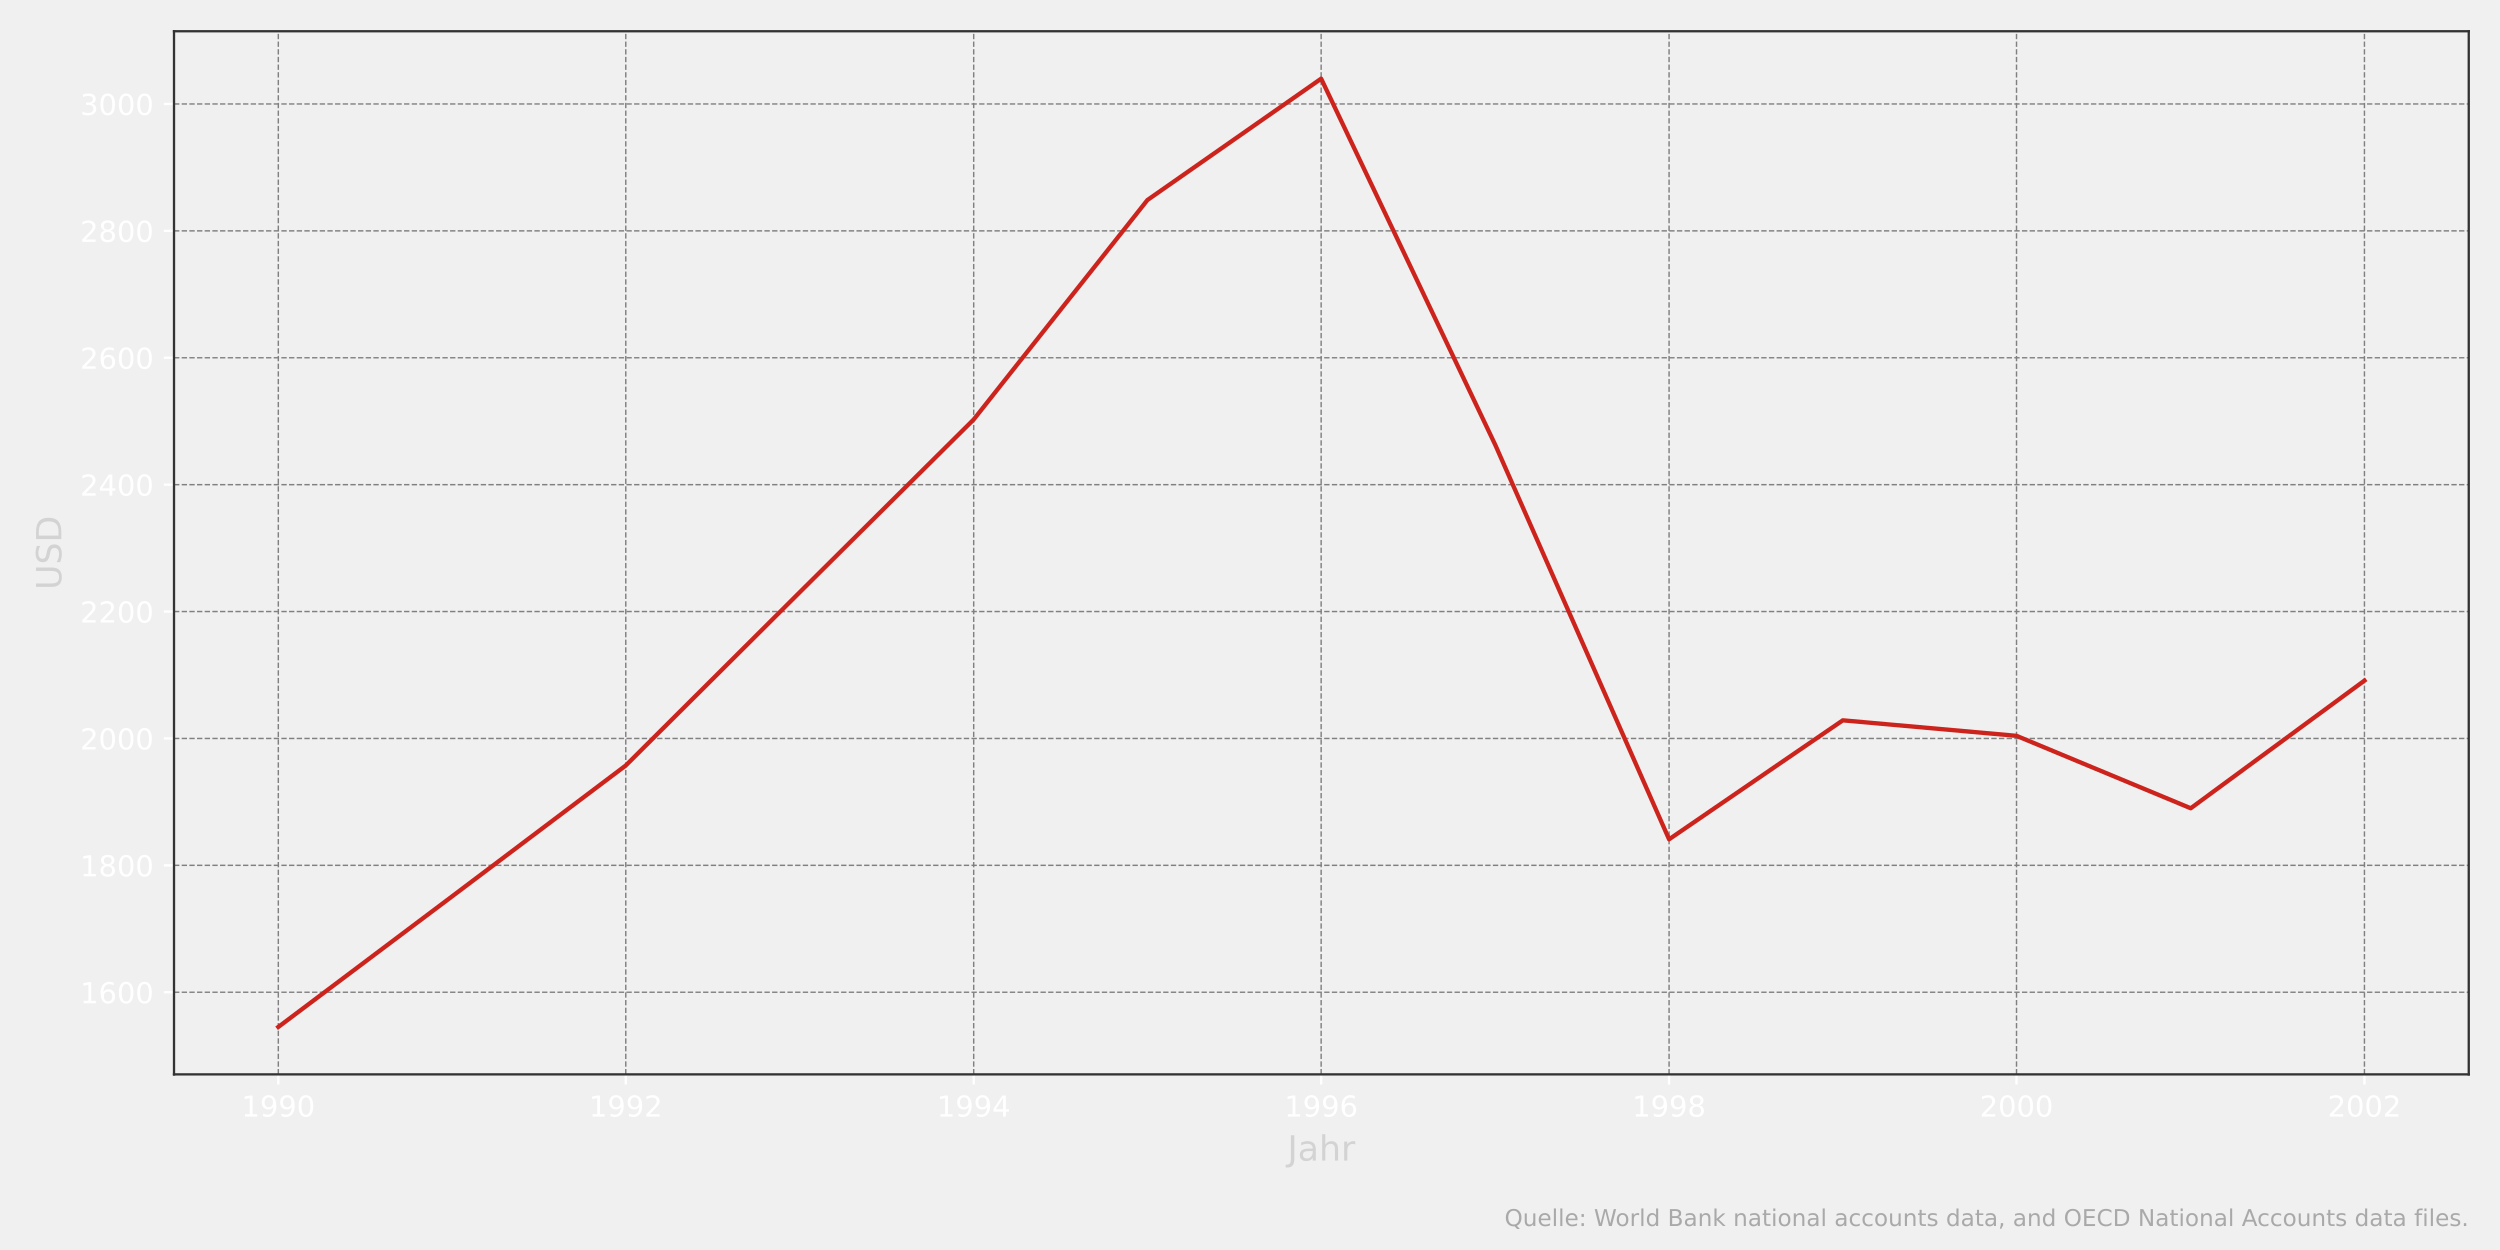
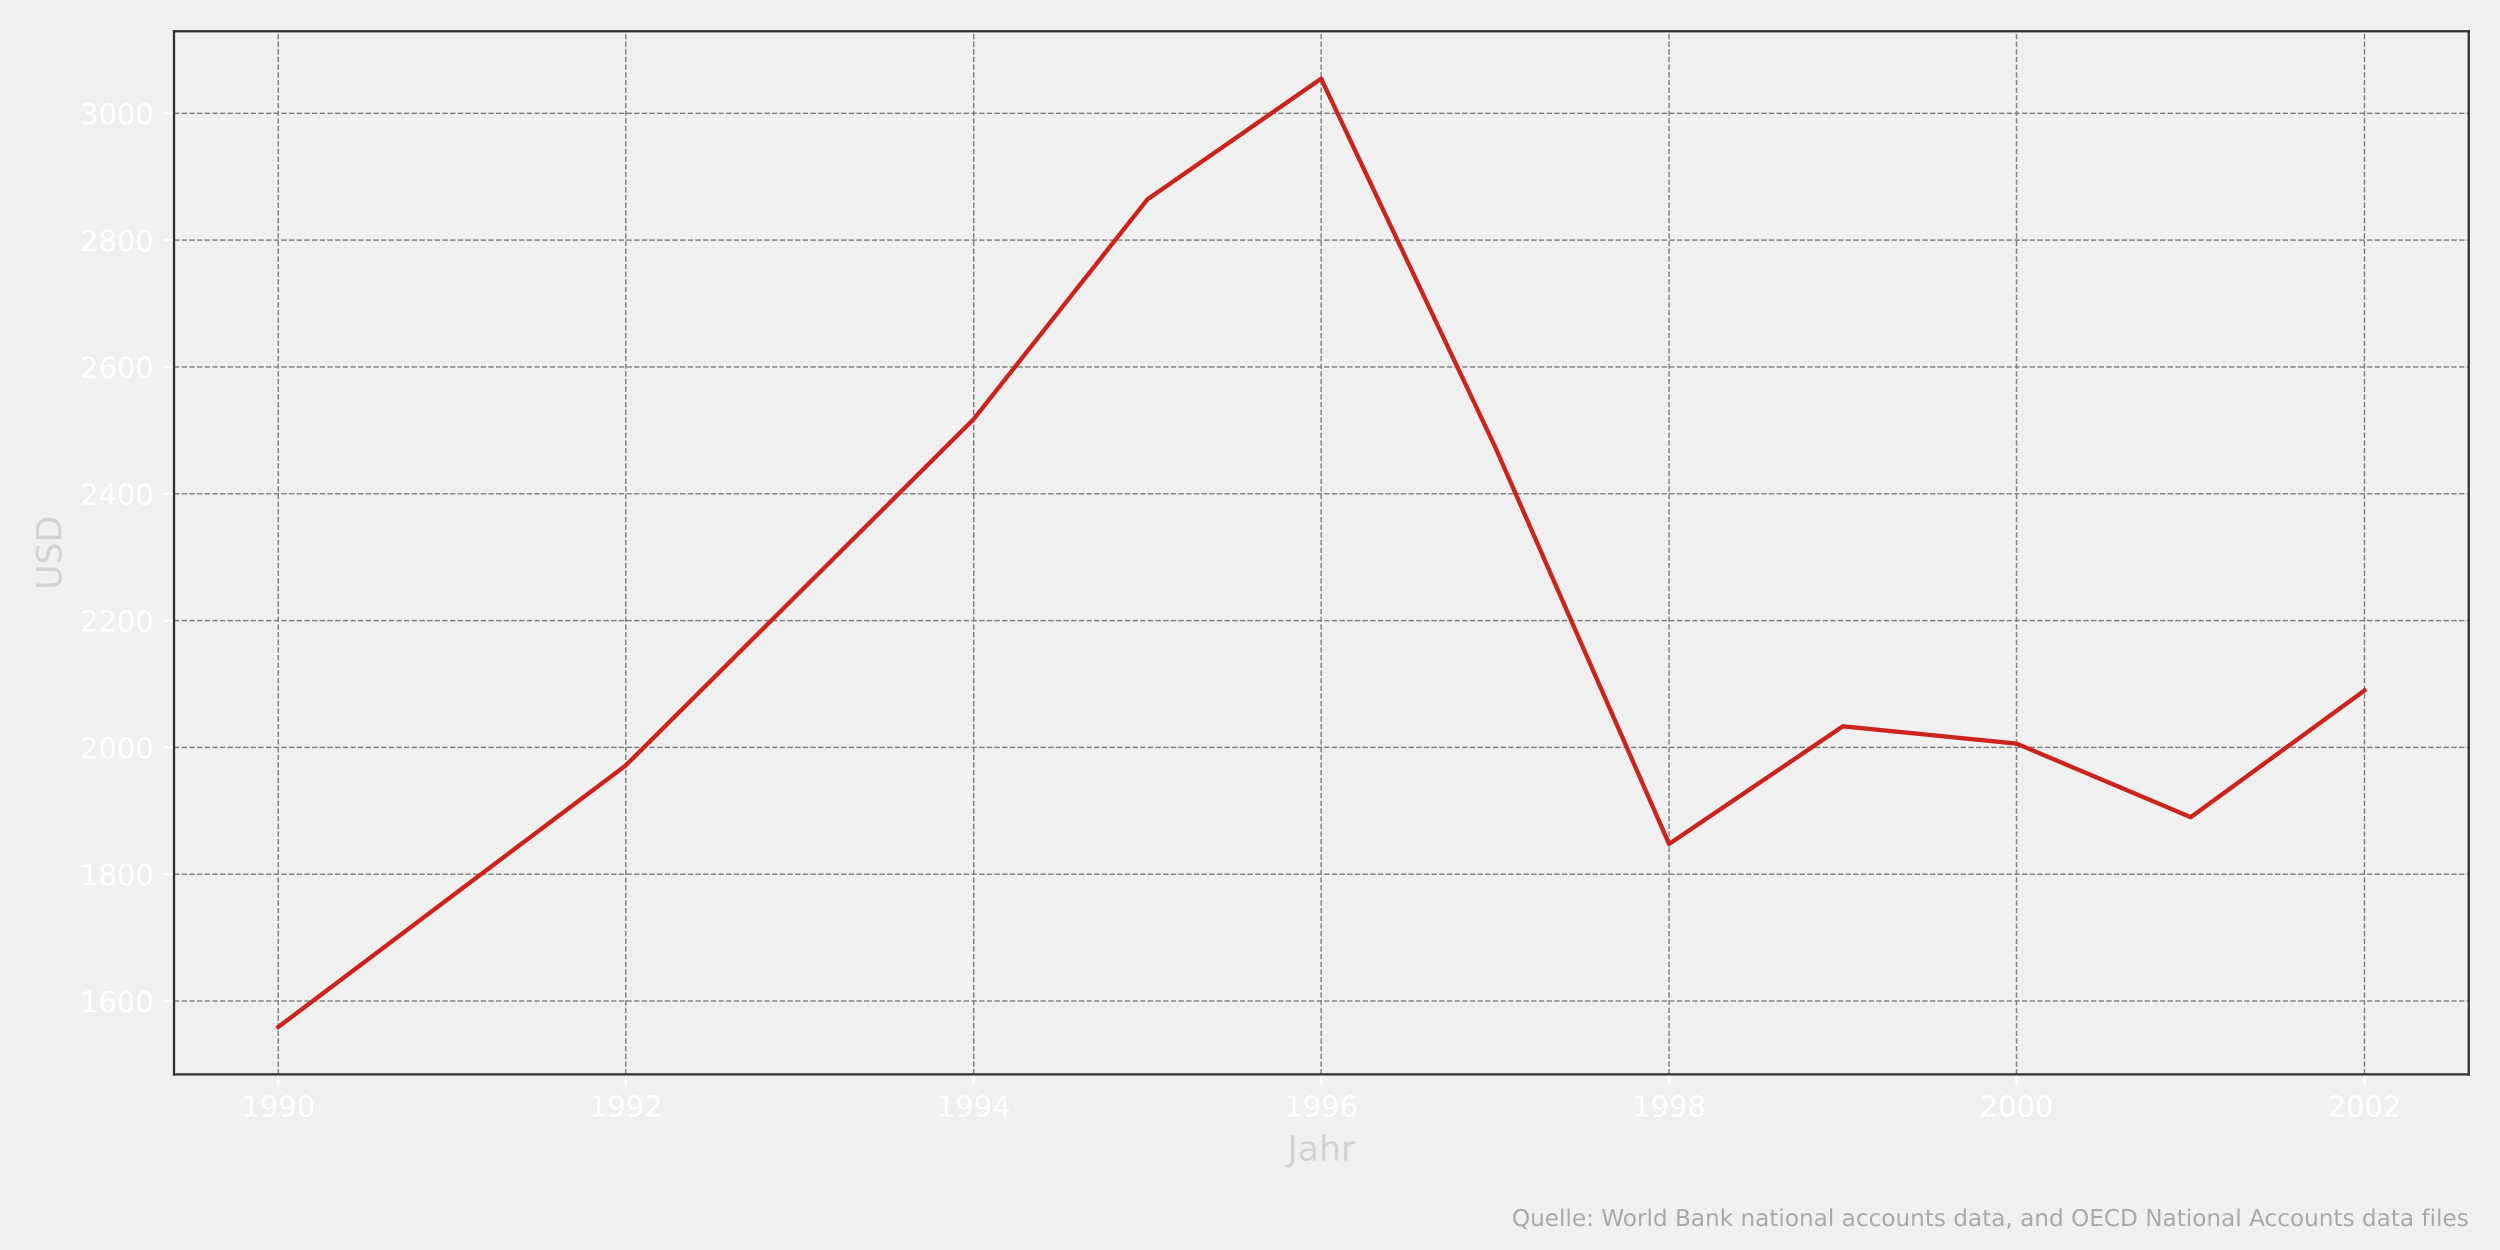
<svg xmlns="http://www.w3.org/2000/svg" xmlns:xlink="http://www.w3.org/1999/xlink" width="864pt" height="432pt" viewBox="0 0 864 432" version="1.1">
  <defs>
    <style type="text/css">*{stroke-linejoin: round; stroke-linecap: butt}</style>
  </defs>
  <g id="figure_1">
    <g id="patch_1">
      <path d="M 0 432  L 864 432  L 864 0  L 0 0  L 0 432  z " style="fill: none" />
    </g>
    <g id="axes_1">
      <g id="patch_2">
        <path d="M 60.14 371.304  L 853.2 371.304  L 853.2 10.8  L 60.14 10.8  L 60.14 371.304  z " style="fill: none" />
      </g>
      <g id="matplotlib.axis_1">
        <g id="xtick_1">
          <g id="line2d_1">
-             <path d="M 96.188 371.304  L 96.188 10.8  " clip-path="url(#pebac77ef74)" style="fill: none; stroke-dasharray: 1.85,0.8; stroke-dashoffset: 0; stroke: #808080; stroke-width: 0.5" />
+             <path d="M 96.188 371.304  L 96.188 10.8  " clip-path="url(#p2a4076cc89)" style="fill: none; stroke-dasharray: 1.85,0.8; stroke-dashoffset: 0; stroke: #808080; stroke-width: 0.5" />
          </g>
          <g id="line2d_2">
            <defs>
-               <path id="m7e157240f1" d="M 0 0  L 0 3.5  " style="stroke: #ffffff; stroke-width: 0.8" />
+               <path id="m70a979242a" d="M 0 0  L 0 3.5  " style="stroke: #ffffff; stroke-width: 0.8" />
            </defs>
            <g>
-               <use xlink:href="#m7e157240f1" x="96.188" y="371.304" style="fill: #ffffff; stroke: #ffffff; stroke-width: 0.8" />
+               <use xlink:href="#m70a979242a" x="96.188" y="371.304" style="fill: #ffffff; stroke: #ffffff; stroke-width: 0.8" />
            </g>
          </g>
          <g id="text_1">
            <g style="fill: #ffffff" transform="translate(83.46318 385.9024) scale(0.1 -0.1)">
              <defs>
                <path id="DejaVuSans-31" d="M 794 531  L 1825 531  L 1825 4091  L 703 3866  L 703 4441  L 1819 4666  L 2450 4666  L 2450 531  L 3481 531  L 3481 0  L 794 0  L 794 531  z " transform="scale(0.015625)" />
                <path id="DejaVuSans-39" d="M 703 97  L 703 672  Q 941 559 1184 500  Q 1428 441 1663 441  Q 2288 441 2617 861  Q 2947 1281 2994 2138  Q 2813 1869 2534 1725  Q 2256 1581 1919 1581  Q 1219 1581 811 2004  Q 403 2428 403 3163  Q 403 3881 828 4315  Q 1253 4750 1959 4750  Q 2769 4750 3195 4129  Q 3622 3509 3622 2328  Q 3622 1225 3098 567  Q 2575 -91 1691 -91  Q 1453 -91 1209 -44  Q 966 3 703 97  z M 1959 2075  Q 2384 2075 2632 2365  Q 2881 2656 2881 3163  Q 2881 3666 2632 3958  Q 2384 4250 1959 4250  Q 1534 4250 1286 3958  Q 1038 3666 1038 3163  Q 1038 2656 1286 2365  Q 1534 2075 1959 2075  z " transform="scale(0.015625)" />
                <path id="DejaVuSans-30" d="M 2034 4250  Q 1547 4250 1301 3770  Q 1056 3291 1056 2328  Q 1056 1369 1301 889  Q 1547 409 2034 409  Q 2525 409 2770 889  Q 3016 1369 3016 2328  Q 3016 3291 2770 3770  Q 2525 4250 2034 4250  z M 2034 4750  Q 2819 4750 3233 4129  Q 3647 3509 3647 2328  Q 3647 1150 3233 529  Q 2819 -91 2034 -91  Q 1250 -91 836 529  Q 422 1150 422 2328  Q 422 3509 836 4129  Q 1250 4750 2034 4750  z " transform="scale(0.015625)" />
              </defs>
              <use xlink:href="#DejaVuSans-31" />
              <use xlink:href="#DejaVuSans-39" x="63.623" />
              <use xlink:href="#DejaVuSans-39" x="127.246" />
              <use xlink:href="#DejaVuSans-30" x="190.869" />
            </g>
          </g>
        </g>
        <g id="xtick_2">
          <g id="line2d_3">
-             <path d="M 216.267 371.304  L 216.267 10.8  " clip-path="url(#pebac77ef74)" style="fill: none; stroke-dasharray: 1.85,0.8; stroke-dashoffset: 0; stroke: #808080; stroke-width: 0.5" />
+             <path d="M 216.267 371.304  L 216.267 10.8  " clip-path="url(#p2a4076cc89)" style="fill: none; stroke-dasharray: 1.85,0.8; stroke-dashoffset: 0; stroke: #808080; stroke-width: 0.5" />
          </g>
          <g id="line2d_4">
            <g>
-               <use xlink:href="#m7e157240f1" x="216.267" y="371.304" style="fill: #ffffff; stroke: #ffffff; stroke-width: 0.8" />
+               <use xlink:href="#m70a979242a" x="216.267" y="371.304" style="fill: #ffffff; stroke: #ffffff; stroke-width: 0.8" />
            </g>
          </g>
          <g id="text_2">
            <g style="fill: #ffffff" transform="translate(203.5415 385.9024) scale(0.1 -0.1)">
              <defs>
                <path id="DejaVuSans-32" d="M 1228 531  L 3431 531  L 3431 0  L 469 0  L 469 531  Q 828 903 1448 1529  Q 2069 2156 2228 2338  Q 2531 2678 2651 2914  Q 2772 3150 2772 3378  Q 2772 3750 2511 3984  Q 2250 4219 1831 4219  Q 1534 4219 1204 4116  Q 875 4013 500 3803  L 500 4441  Q 881 4594 1212 4672  Q 1544 4750 1819 4750  Q 2544 4750 2975 4387  Q 3406 4025 3406 3419  Q 3406 3131 3298 2873  Q 3191 2616 2906 2266  Q 2828 2175 2409 1742  Q 1991 1309 1228 531  z " transform="scale(0.015625)" />
              </defs>
              <use xlink:href="#DejaVuSans-31" />
              <use xlink:href="#DejaVuSans-39" x="63.623" />
              <use xlink:href="#DejaVuSans-39" x="127.246" />
              <use xlink:href="#DejaVuSans-32" x="190.869" />
            </g>
          </g>
        </g>
        <g id="xtick_3">
          <g id="line2d_5">
-             <path d="M 336.509 371.304  L 336.509 10.8  " clip-path="url(#pebac77ef74)" style="fill: none; stroke-dasharray: 1.85,0.8; stroke-dashoffset: 0; stroke: #808080; stroke-width: 0.5" />
+             <path d="M 336.509 371.304  L 336.509 10.8  " clip-path="url(#p2a4076cc89)" style="fill: none; stroke-dasharray: 1.85,0.8; stroke-dashoffset: 0; stroke: #808080; stroke-width: 0.5" />
          </g>
          <g id="line2d_6">
            <g>
-               <use xlink:href="#m7e157240f1" x="336.509" y="371.304" style="fill: #ffffff; stroke: #ffffff; stroke-width: 0.8" />
+               <use xlink:href="#m70a979242a" x="336.509" y="371.304" style="fill: #ffffff; stroke: #ffffff; stroke-width: 0.8" />
            </g>
          </g>
          <g id="text_3">
            <g style="fill: #ffffff" transform="translate(323.7844 385.9024) scale(0.1 -0.1)">
              <defs>
                <path id="DejaVuSans-34" d="M 2419 4116  L 825 1625  L 2419 1625  L 2419 4116  z M 2253 4666  L 3047 4666  L 3047 1625  L 3713 1625  L 3713 1100  L 3047 1100  L 3047 0  L 2419 0  L 2419 1100  L 313 1100  L 313 1709  L 2253 4666  z " transform="scale(0.015625)" />
              </defs>
              <use xlink:href="#DejaVuSans-31" />
              <use xlink:href="#DejaVuSans-39" x="63.623" />
              <use xlink:href="#DejaVuSans-39" x="127.246" />
              <use xlink:href="#DejaVuSans-34" x="190.869" />
            </g>
          </g>
        </g>
        <g id="xtick_4">
          <g id="line2d_7">
-             <path d="M 456.588 371.304  L 456.588 10.8  " clip-path="url(#pebac77ef74)" style="fill: none; stroke-dasharray: 1.85,0.8; stroke-dashoffset: 0; stroke: #808080; stroke-width: 0.5" />
+             <path d="M 456.588 371.304  L 456.588 10.8  " clip-path="url(#p2a4076cc89)" style="fill: none; stroke-dasharray: 1.85,0.8; stroke-dashoffset: 0; stroke: #808080; stroke-width: 0.5" />
          </g>
          <g id="line2d_8">
            <g>
-               <use xlink:href="#m7e157240f1" x="456.588" y="371.304" style="fill: #ffffff; stroke: #ffffff; stroke-width: 0.8" />
+               <use xlink:href="#m70a979242a" x="456.588" y="371.304" style="fill: #ffffff; stroke: #ffffff; stroke-width: 0.8" />
            </g>
          </g>
          <g id="text_4">
            <g style="fill: #ffffff" transform="translate(443.8628 385.9024) scale(0.1 -0.1)">
              <defs>
                <path id="DejaVuSans-36" d="M 2113 2584  Q 1688 2584 1439 2293  Q 1191 2003 1191 1497  Q 1191 994 1439 701  Q 1688 409 2113 409  Q 2538 409 2786 701  Q 3034 994 3034 1497  Q 3034 2003 2786 2293  Q 2538 2584 2113 2584  z M 3366 4563  L 3366 3988  Q 3128 4100 2886 4159  Q 2644 4219 2406 4219  Q 1781 4219 1451 3797  Q 1122 3375 1075 2522  Q 1259 2794 1537 2939  Q 1816 3084 2150 3084  Q 2853 3084 3261 2657  Q 3669 2231 3669 1497  Q 3669 778 3244 343  Q 2819 -91 2113 -91  Q 1303 -91 875 529  Q 447 1150 447 2328  Q 447 3434 972 4092  Q 1497 4750 2381 4750  Q 2619 4750 2861 4703  Q 3103 4656 3366 4563  z " transform="scale(0.015625)" />
              </defs>
              <use xlink:href="#DejaVuSans-31" />
              <use xlink:href="#DejaVuSans-39" x="63.623" />
              <use xlink:href="#DejaVuSans-39" x="127.246" />
              <use xlink:href="#DejaVuSans-36" x="190.869" />
            </g>
          </g>
        </g>
        <g id="xtick_5">
          <g id="line2d_9">
-             <path d="M 576.831 371.304  L 576.831 10.8  " clip-path="url(#pebac77ef74)" style="fill: none; stroke-dasharray: 1.85,0.8; stroke-dashoffset: 0; stroke: #808080; stroke-width: 0.5" />
+             <path d="M 576.831 371.304  L 576.831 10.8  " clip-path="url(#p2a4076cc89)" style="fill: none; stroke-dasharray: 1.85,0.8; stroke-dashoffset: 0; stroke: #808080; stroke-width: 0.5" />
          </g>
          <g id="line2d_10">
            <g>
-               <use xlink:href="#m7e157240f1" x="576.831" y="371.304" style="fill: #ffffff; stroke: #ffffff; stroke-width: 0.8" />
+               <use xlink:href="#m70a979242a" x="576.831" y="371.304" style="fill: #ffffff; stroke: #ffffff; stroke-width: 0.8" />
            </g>
          </g>
          <g id="text_5">
            <g style="fill: #ffffff" transform="translate(564.1056 385.9024) scale(0.1 -0.1)">
              <defs>
                <path id="DejaVuSans-38" d="M 2034 2216  Q 1584 2216 1326 1975  Q 1069 1734 1069 1313  Q 1069 891 1326 650  Q 1584 409 2034 409  Q 2484 409 2743 651  Q 3003 894 3003 1313  Q 3003 1734 2745 1975  Q 2488 2216 2034 2216  z M 1403 2484  Q 997 2584 770 2862  Q 544 3141 544 3541  Q 544 4100 942 4425  Q 1341 4750 2034 4750  Q 2731 4750 3128 4425  Q 3525 4100 3525 3541  Q 3525 3141 3298 2862  Q 3072 2584 2669 2484  Q 3125 2378 3379 2068  Q 3634 1759 3634 1313  Q 3634 634 3220 271  Q 2806 -91 2034 -91  Q 1263 -91 848 271  Q 434 634 434 1313  Q 434 1759 690 2068  Q 947 2378 1403 2484  z M 1172 3481  Q 1172 3119 1398 2916  Q 1625 2713 2034 2713  Q 2441 2713 2670 2916  Q 2900 3119 2900 3481  Q 2900 3844 2670 4047  Q 2441 4250 2034 4250  Q 1625 4250 1398 4047  Q 1172 3844 1172 3481  z " transform="scale(0.015625)" />
              </defs>
              <use xlink:href="#DejaVuSans-31" />
              <use xlink:href="#DejaVuSans-39" x="63.623" />
              <use xlink:href="#DejaVuSans-39" x="127.246" />
              <use xlink:href="#DejaVuSans-38" x="190.869" />
            </g>
          </g>
        </g>
        <g id="xtick_6">
          <g id="line2d_11">
-             <path d="M 696.909 371.304  L 696.909 10.8  " clip-path="url(#pebac77ef74)" style="fill: none; stroke-dasharray: 1.85,0.8; stroke-dashoffset: 0; stroke: #808080; stroke-width: 0.5" />
+             <path d="M 696.909 371.304  L 696.909 10.8  " clip-path="url(#p2a4076cc89)" style="fill: none; stroke-dasharray: 1.85,0.8; stroke-dashoffset: 0; stroke: #808080; stroke-width: 0.5" />
          </g>
          <g id="line2d_12">
            <g>
-               <use xlink:href="#m7e157240f1" x="696.909" y="371.304" style="fill: #ffffff; stroke: #ffffff; stroke-width: 0.8" />
+               <use xlink:href="#m70a979242a" x="696.909" y="371.304" style="fill: #ffffff; stroke: #ffffff; stroke-width: 0.8" />
            </g>
          </g>
          <g id="text_6">
            <g style="fill: #ffffff" transform="translate(684.184 385.9024) scale(0.1 -0.1)">
              <use xlink:href="#DejaVuSans-32" />
              <use xlink:href="#DejaVuSans-30" x="63.623" />
              <use xlink:href="#DejaVuSans-30" x="127.246" />
              <use xlink:href="#DejaVuSans-30" x="190.869" />
            </g>
          </g>
        </g>
        <g id="xtick_7">
          <g id="line2d_13">
-             <path d="M 817.152 371.304  L 817.152 10.8  " clip-path="url(#pebac77ef74)" style="fill: none; stroke-dasharray: 1.85,0.8; stroke-dashoffset: 0; stroke: #808080; stroke-width: 0.5" />
+             <path d="M 817.152 371.304  L 817.152 10.8  " clip-path="url(#p2a4076cc89)" style="fill: none; stroke-dasharray: 1.85,0.8; stroke-dashoffset: 0; stroke: #808080; stroke-width: 0.5" />
          </g>
          <g id="line2d_14">
            <g>
-               <use xlink:href="#m7e157240f1" x="817.152" y="371.304" style="fill: #ffffff; stroke: #ffffff; stroke-width: 0.8" />
+               <use xlink:href="#m70a979242a" x="817.152" y="371.304" style="fill: #ffffff; stroke: #ffffff; stroke-width: 0.8" />
            </g>
          </g>
          <g id="text_7">
            <g style="fill: #ffffff" transform="translate(804.4268 385.9024) scale(0.1 -0.1)">
              <use xlink:href="#DejaVuSans-32" />
              <use xlink:href="#DejaVuSans-30" x="63.623" />
              <use xlink:href="#DejaVuSans-30" x="127.246" />
              <use xlink:href="#DejaVuSans-32" x="190.869" />
            </g>
          </g>
        </g>
        <g id="text_8">
          <g style="fill: #d3d3d3" transform="translate(444.9541 401.1003) scale(0.12 -0.12)">
            <defs>
              <path id="DejaVuSans-4a" d="M 628 4666  L 1259 4666  L 1259 325  Q 1259 -519 939 -900  Q 619 -1281 -91 -1281  L -331 -1281  L -331 -750  L -134 -750  Q 284 -750 456 -515  Q 628 -281 628 325  L 628 4666  z " transform="scale(0.015625)" />
              <path id="DejaVuSans-61" d="M 2194 1759  Q 1497 1759 1228 1600  Q 959 1441 959 1056  Q 959 750 1161 570  Q 1363 391 1709 391  Q 2188 391 2477 730  Q 2766 1069 2766 1631  L 2766 1759  L 2194 1759  z M 3341 1997  L 3341 0  L 2766 0  L 2766 531  Q 2569 213 2275 61  Q 1981 -91 1556 -91  Q 1019 -91 701 211  Q 384 513 384 1019  Q 384 1609 779 1909  Q 1175 2209 1959 2209  L 2766 2209  L 2766 2266  Q 2766 2663 2505 2880  Q 2244 3097 1772 3097  Q 1472 3097 1187 3025  Q 903 2953 641 2809  L 641 3341  Q 956 3463 1253 3523  Q 1550 3584 1831 3584  Q 2591 3584 2966 3190  Q 3341 2797 3341 1997  z " transform="scale(0.015625)" />
              <path id="DejaVuSans-68" d="M 3513 2113  L 3513 0  L 2938 0  L 2938 2094  Q 2938 2591 2744 2837  Q 2550 3084 2163 3084  Q 1697 3084 1428 2787  Q 1159 2491 1159 1978  L 1159 0  L 581 0  L 581 4863  L 1159 4863  L 1159 2956  Q 1366 3272 1645 3428  Q 1925 3584 2291 3584  Q 2894 3584 3203 3211  Q 3513 2838 3513 2113  z " transform="scale(0.015625)" />
              <path id="DejaVuSans-72" d="M 2631 2963  Q 2534 3019 2420 3045  Q 2306 3072 2169 3072  Q 1681 3072 1420 2755  Q 1159 2438 1159 1844  L 1159 0  L 581 0  L 581 3500  L 1159 3500  L 1159 2956  Q 1341 3275 1631 3429  Q 1922 3584 2338 3584  Q 2397 3584 2469 3576  Q 2541 3569 2628 3553  L 2631 2963  z " transform="scale(0.015625)" />
            </defs>
            <use xlink:href="#DejaVuSans-4a" />
            <use xlink:href="#DejaVuSans-61" x="29.492" />
            <use xlink:href="#DejaVuSans-68" x="90.771" />
            <use xlink:href="#DejaVuSans-72" x="154.15" />
          </g>
        </g>
      </g>
      <g id="matplotlib.axis_2">
        <g id="ytick_1">
          <g id="line2d_15">
-             <path d="M 60.14 342.918  L 853.2 342.918  " clip-path="url(#pebac77ef74)" style="fill: none; stroke-dasharray: 1.85,0.8; stroke-dashoffset: 0; stroke: #808080; stroke-width: 0.5" />
+             <path d="M 60.14 345.957  L 853.2 345.957  " clip-path="url(#p2a4076cc89)" style="fill: none; stroke-dasharray: 1.85,0.8; stroke-dashoffset: 0; stroke: #808080; stroke-width: 0.5" />
          </g>
          <g id="line2d_16">
            <defs>
-               <path id="m01b684593e" d="M 0 0  L -3.5 0  " style="stroke: #ffffff; stroke-width: 0.8" />
+               <path id="ma6622f2087" d="M 0 0  L -3.5 0  " style="stroke: #ffffff; stroke-width: 0.8" />
            </defs>
            <g>
-               <use xlink:href="#m01b684593e" x="60.14" y="342.918" style="fill: #ffffff; stroke: #ffffff; stroke-width: 0.8" />
+               <use xlink:href="#ma6622f2087" x="60.14" y="345.957" style="fill: #ffffff; stroke: #ffffff; stroke-width: 0.8" />
            </g>
          </g>
          <g id="text_9">
-             <g style="fill: #ffffff" transform="translate(27.69 346.7173) scale(0.1 -0.1)">
+             <g style="fill: #ffffff" transform="translate(27.69 349.7566) scale(0.1 -0.1)">
              <use xlink:href="#DejaVuSans-31" />
              <use xlink:href="#DejaVuSans-36" x="63.623" />
              <use xlink:href="#DejaVuSans-30" x="127.246" />
              <use xlink:href="#DejaVuSans-30" x="190.869" />
            </g>
          </g>
        </g>
        <g id="ytick_2">
          <g id="line2d_17">
-             <path d="M 60.14 299.063  L 853.2 299.063  " clip-path="url(#pebac77ef74)" style="fill: none; stroke-dasharray: 1.85,0.8; stroke-dashoffset: 0; stroke: #808080; stroke-width: 0.5" />
+             <path d="M 60.14 302.13  L 853.2 302.13  " clip-path="url(#p2a4076cc89)" style="fill: none; stroke-dasharray: 1.85,0.8; stroke-dashoffset: 0; stroke: #808080; stroke-width: 0.5" />
          </g>
          <g id="line2d_18">
            <g>
-               <use xlink:href="#m01b684593e" x="60.14" y="299.063" style="fill: #ffffff; stroke: #ffffff; stroke-width: 0.8" />
+               <use xlink:href="#ma6622f2087" x="60.14" y="302.13" style="fill: #ffffff; stroke: #ffffff; stroke-width: 0.8" />
            </g>
          </g>
          <g id="text_10">
-             <g style="fill: #ffffff" transform="translate(27.69 302.8624) scale(0.1 -0.1)">
+             <g style="fill: #ffffff" transform="translate(27.69 305.9289) scale(0.1 -0.1)">
              <use xlink:href="#DejaVuSans-31" />
              <use xlink:href="#DejaVuSans-38" x="63.623" />
              <use xlink:href="#DejaVuSans-30" x="127.246" />
              <use xlink:href="#DejaVuSans-30" x="190.869" />
            </g>
          </g>
        </g>
        <g id="ytick_3">
          <g id="line2d_19">
-             <path d="M 60.14 255.208  L 853.2 255.208  " clip-path="url(#pebac77ef74)" style="fill: none; stroke-dasharray: 1.85,0.8; stroke-dashoffset: 0; stroke: #808080; stroke-width: 0.5" />
+             <path d="M 60.14 258.302  L 853.2 258.302  " clip-path="url(#p2a4076cc89)" style="fill: none; stroke-dasharray: 1.85,0.8; stroke-dashoffset: 0; stroke: #808080; stroke-width: 0.5" />
          </g>
          <g id="line2d_20">
            <g>
-               <use xlink:href="#m01b684593e" x="60.14" y="255.208" style="fill: #ffffff; stroke: #ffffff; stroke-width: 0.8" />
+               <use xlink:href="#ma6622f2087" x="60.14" y="258.302" style="fill: #ffffff; stroke: #ffffff; stroke-width: 0.8" />
            </g>
          </g>
          <g id="text_11">
-             <g style="fill: #ffffff" transform="translate(27.69 259.0075) scale(0.1 -0.1)">
+             <g style="fill: #ffffff" transform="translate(27.69 262.1013) scale(0.1 -0.1)">
              <use xlink:href="#DejaVuSans-32" />
              <use xlink:href="#DejaVuSans-30" x="63.623" />
              <use xlink:href="#DejaVuSans-30" x="127.246" />
              <use xlink:href="#DejaVuSans-30" x="190.869" />
            </g>
          </g>
        </g>
        <g id="ytick_4">
          <g id="line2d_21">
-             <path d="M 60.14 211.353  L 853.2 211.353  " clip-path="url(#pebac77ef74)" style="fill: none; stroke-dasharray: 1.85,0.8; stroke-dashoffset: 0; stroke: #808080; stroke-width: 0.5" />
+             <path d="M 60.14 214.474  L 853.2 214.474  " clip-path="url(#p2a4076cc89)" style="fill: none; stroke-dasharray: 1.85,0.8; stroke-dashoffset: 0; stroke: #808080; stroke-width: 0.5" />
          </g>
          <g id="line2d_22">
            <g>
-               <use xlink:href="#m01b684593e" x="60.14" y="211.353" style="fill: #ffffff; stroke: #ffffff; stroke-width: 0.8" />
+               <use xlink:href="#ma6622f2087" x="60.14" y="214.474" style="fill: #ffffff; stroke: #ffffff; stroke-width: 0.8" />
            </g>
          </g>
          <g id="text_12">
-             <g style="fill: #ffffff" transform="translate(27.69 215.1526) scale(0.1 -0.1)">
+             <g style="fill: #ffffff" transform="translate(27.69 218.2737) scale(0.1 -0.1)">
              <use xlink:href="#DejaVuSans-32" />
              <use xlink:href="#DejaVuSans-32" x="63.623" />
              <use xlink:href="#DejaVuSans-30" x="127.246" />
              <use xlink:href="#DejaVuSans-30" x="190.869" />
            </g>
          </g>
        </g>
        <g id="ytick_5">
          <g id="line2d_23">
-             <path d="M 60.14 167.499  L 853.2 167.499  " clip-path="url(#pebac77ef74)" style="fill: none; stroke-dasharray: 1.85,0.8; stroke-dashoffset: 0; stroke: #808080; stroke-width: 0.5" />
+             <path d="M 60.14 170.647  L 853.2 170.647  " clip-path="url(#p2a4076cc89)" style="fill: none; stroke-dasharray: 1.85,0.8; stroke-dashoffset: 0; stroke: #808080; stroke-width: 0.5" />
          </g>
          <g id="line2d_24">
            <g>
-               <use xlink:href="#m01b684593e" x="60.14" y="167.499" style="fill: #ffffff; stroke: #ffffff; stroke-width: 0.8" />
+               <use xlink:href="#ma6622f2087" x="60.14" y="170.647" style="fill: #ffffff; stroke: #ffffff; stroke-width: 0.8" />
            </g>
          </g>
          <g id="text_13">
-             <g style="fill: #ffffff" transform="translate(27.69 171.2978) scale(0.1 -0.1)">
+             <g style="fill: #ffffff" transform="translate(27.69 174.4461) scale(0.1 -0.1)">
              <use xlink:href="#DejaVuSans-32" />
              <use xlink:href="#DejaVuSans-34" x="63.623" />
              <use xlink:href="#DejaVuSans-30" x="127.246" />
              <use xlink:href="#DejaVuSans-30" x="190.869" />
            </g>
          </g>
        </g>
        <g id="ytick_6">
          <g id="line2d_25">
-             <path d="M 60.14 123.644  L 853.2 123.644  " clip-path="url(#pebac77ef74)" style="fill: none; stroke-dasharray: 1.85,0.8; stroke-dashoffset: 0; stroke: #808080; stroke-width: 0.5" />
+             <path d="M 60.14 126.819  L 853.2 126.819  " clip-path="url(#p2a4076cc89)" style="fill: none; stroke-dasharray: 1.85,0.8; stroke-dashoffset: 0; stroke: #808080; stroke-width: 0.5" />
          </g>
          <g id="line2d_26">
            <g>
-               <use xlink:href="#m01b684593e" x="60.14" y="123.644" style="fill: #ffffff; stroke: #ffffff; stroke-width: 0.8" />
+               <use xlink:href="#ma6622f2087" x="60.14" y="126.819" style="fill: #ffffff; stroke: #ffffff; stroke-width: 0.8" />
            </g>
          </g>
          <g id="text_14">
-             <g style="fill: #ffffff" transform="translate(27.69 127.4429) scale(0.1 -0.1)">
+             <g style="fill: #ffffff" transform="translate(27.69 130.6184) scale(0.1 -0.1)">
              <use xlink:href="#DejaVuSans-32" />
              <use xlink:href="#DejaVuSans-36" x="63.623" />
              <use xlink:href="#DejaVuSans-30" x="127.246" />
              <use xlink:href="#DejaVuSans-30" x="190.869" />
            </g>
          </g>
        </g>
        <g id="ytick_7">
          <g id="line2d_27">
-             <path d="M 60.14 79.789  L 853.2 79.789  " clip-path="url(#pebac77ef74)" style="fill: none; stroke-dasharray: 1.85,0.8; stroke-dashoffset: 0; stroke: #808080; stroke-width: 0.5" />
+             <path d="M 60.14 82.992  L 853.2 82.992  " clip-path="url(#p2a4076cc89)" style="fill: none; stroke-dasharray: 1.85,0.8; stroke-dashoffset: 0; stroke: #808080; stroke-width: 0.5" />
          </g>
          <g id="line2d_28">
            <g>
-               <use xlink:href="#m01b684593e" x="60.14" y="79.789" style="fill: #ffffff; stroke: #ffffff; stroke-width: 0.8" />
+               <use xlink:href="#ma6622f2087" x="60.14" y="82.992" style="fill: #ffffff; stroke: #ffffff; stroke-width: 0.8" />
            </g>
          </g>
          <g id="text_15">
-             <g style="fill: #ffffff" transform="translate(27.69 83.58798) scale(0.1 -0.1)">
+             <g style="fill: #ffffff" transform="translate(27.69 86.79081) scale(0.1 -0.1)">
              <use xlink:href="#DejaVuSans-32" />
              <use xlink:href="#DejaVuSans-38" x="63.623" />
              <use xlink:href="#DejaVuSans-30" x="127.246" />
              <use xlink:href="#DejaVuSans-30" x="190.869" />
            </g>
          </g>
        </g>
        <g id="ytick_8">
          <g id="line2d_29">
-             <path d="M 60.14 35.934  L 853.2 35.934  " clip-path="url(#pebac77ef74)" style="fill: none; stroke-dasharray: 1.85,0.8; stroke-dashoffset: 0; stroke: #808080; stroke-width: 0.5" />
+             <path d="M 60.14 39.164  L 853.2 39.164  " clip-path="url(#p2a4076cc89)" style="fill: none; stroke-dasharray: 1.85,0.8; stroke-dashoffset: 0; stroke: #808080; stroke-width: 0.5" />
          </g>
          <g id="line2d_30">
            <g>
-               <use xlink:href="#m01b684593e" x="60.14" y="35.934" style="fill: #ffffff; stroke: #ffffff; stroke-width: 0.8" />
+               <use xlink:href="#ma6622f2087" x="60.14" y="39.164" style="fill: #ffffff; stroke: #ffffff; stroke-width: 0.8" />
            </g>
          </g>
          <g id="text_16">
-             <g style="fill: #ffffff" transform="translate(27.69 39.73309) scale(0.1 -0.1)">
+             <g style="fill: #ffffff" transform="translate(27.69 42.96318) scale(0.1 -0.1)">
              <defs>
                <path id="DejaVuSans-33" d="M 2597 2516  Q 3050 2419 3304 2112  Q 3559 1806 3559 1356  Q 3559 666 3084 287  Q 2609 -91 1734 -91  Q 1441 -91 1130 -33  Q 819 25 488 141  L 488 750  Q 750 597 1062 519  Q 1375 441 1716 441  Q 2309 441 2620 675  Q 2931 909 2931 1356  Q 2931 1769 2642 2001  Q 2353 2234 1838 2234  L 1294 2234  L 1294 2753  L 1863 2753  Q 2328 2753 2575 2939  Q 2822 3125 2822 3475  Q 2822 3834 2567 4026  Q 2313 4219 1838 4219  Q 1578 4219 1281 4162  Q 984 4106 628 3988  L 628 4550  Q 988 4650 1302 4700  Q 1616 4750 1894 4750  Q 2613 4750 3031 4423  Q 3450 4097 3450 3541  Q 3450 3153 3228 2886  Q 3006 2619 2597 2516  z " transform="scale(0.015625)" />
              </defs>
              <use xlink:href="#DejaVuSans-33" />
              <use xlink:href="#DejaVuSans-30" x="63.623" />
              <use xlink:href="#DejaVuSans-30" x="127.246" />
              <use xlink:href="#DejaVuSans-30" x="190.869" />
            </g>
          </g>
        </g>
        <g id="text_17">
          <g style="fill: #d3d3d3" transform="translate(21.19438 203.8723) rotate(-90) scale(0.12 -0.12)">
            <defs>
              <path id="DejaVuSans-55" d="M 556 4666  L 1191 4666  L 1191 1831  Q 1191 1081 1462 751  Q 1734 422 2344 422  Q 2950 422 3222 751  Q 3494 1081 3494 1831  L 3494 4666  L 4128 4666  L 4128 1753  Q 4128 841 3676 375  Q 3225 -91 2344 -91  Q 1459 -91 1007 375  Q 556 841 556 1753  L 556 4666  z " transform="scale(0.015625)" />
              <path id="DejaVuSans-53" d="M 3425 4513  L 3425 3897  Q 3066 4069 2747 4153  Q 2428 4238 2131 4238  Q 1616 4238 1336 4038  Q 1056 3838 1056 3469  Q 1056 3159 1242 3001  Q 1428 2844 1947 2747  L 2328 2669  Q 3034 2534 3370 2195  Q 3706 1856 3706 1288  Q 3706 609 3251 259  Q 2797 -91 1919 -91  Q 1588 -91 1214 -16  Q 841 59 441 206  L 441 856  Q 825 641 1194 531  Q 1563 422 1919 422  Q 2459 422 2753 634  Q 3047 847 3047 1241  Q 3047 1584 2836 1778  Q 2625 1972 2144 2069  L 1759 2144  Q 1053 2284 737 2584  Q 422 2884 422 3419  Q 422 4038 858 4394  Q 1294 4750 2059 4750  Q 2388 4750 2728 4690  Q 3069 4631 3425 4513  z " transform="scale(0.015625)" />
              <path id="DejaVuSans-44" d="M 1259 4147  L 1259 519  L 2022 519  Q 2988 519 3436 956  Q 3884 1394 3884 2338  Q 3884 3275 3436 3711  Q 2988 4147 2022 4147  L 1259 4147  z M 628 4666  L 1925 4666  Q 3281 4666 3915 4102  Q 4550 3538 4550 2338  Q 4550 1131 3912 565  Q 3275 0 1925 0  L 628 0  L 628 4666  z " transform="scale(0.015625)" />
            </defs>
            <use xlink:href="#DejaVuSans-55" />
            <use xlink:href="#DejaVuSans-53" x="73.193" />
            <use xlink:href="#DejaVuSans-44" x="136.67" />
          </g>
        </g>
      </g>
      <g id="line2d_31">
-         <path d="M 96.188 354.917  L 156.227 309.793  L 216.267 264.548  L 276.47 204.591  L 336.509 144.977  L 396.549 69.127  L 456.588 27.187  L 516.791 153.813  L 576.831 290.064  L 636.87 248.944  L 696.909 254.308  L 757.113 279.335  L 817.152 235.215  " clip-path="url(#pebac77ef74)" style="fill: none; stroke: #cc241d; stroke-width: 1.5; stroke-linecap: square" />
+         <path d="M 96.188 354.917  L 156.227 309.663  L 216.267 264.524  L 276.47 204.583  L 336.509 144.853  L 396.549 68.887  L 456.588 27.187  L 516.791 154.619  L 576.831 291.676  L 636.87 251.017  L 696.909 256.992  L 757.113 282.422  L 817.152 238.634  " clip-path="url(#p2a4076cc89)" style="fill: none; stroke: #cc241d; stroke-width: 1.5; stroke-linecap: square" />
      </g>
      <g id="patch_3">
        <path d="M 60.14 371.304  L 60.14 10.8  " style="fill: none; stroke: #333333; stroke-width: 0.8; stroke-linejoin: miter; stroke-linecap: square" />
      </g>
      <g id="patch_4">
        <path d="M 853.2 371.304  L 853.2 10.8  " style="fill: none; stroke: #333333; stroke-width: 0.8; stroke-linejoin: miter; stroke-linecap: square" />
      </g>
      <g id="patch_5">
        <path d="M 60.14 371.304  L 853.2 371.304  " style="fill: none; stroke: #333333; stroke-width: 0.8; stroke-linejoin: miter; stroke-linecap: square" />
      </g>
      <g id="patch_6">
        <path d="M 60.14 10.8  L 853.2 10.8  " style="fill: none; stroke: #333333; stroke-width: 0.8; stroke-linejoin: miter; stroke-linecap: square" />
      </g>
      <g id="text_18">
-         <g style="fill: #a9a9a9" transform="translate(519.97 423.7158) scale(0.08 -0.08)">
+         <g style="fill: #a9a9a9" transform="translate(522.5125 423.7158) scale(0.08 -0.08)">
          <defs>
            <path id="DejaVuSans-51" d="M 2522 4238  Q 1834 4238 1429 3725  Q 1025 3213 1025 2328  Q 1025 1447 1429 934  Q 1834 422 2522 422  Q 3209 422 3611 934  Q 4013 1447 4013 2328  Q 4013 3213 3611 3725  Q 3209 4238 2522 4238  z M 3406 84  L 4238 -825  L 3475 -825  L 2784 -78  Q 2681 -84 2626 -87  Q 2572 -91 2522 -91  Q 1538 -91 948 567  Q 359 1225 359 2328  Q 359 3434 948 4092  Q 1538 4750 2522 4750  Q 3503 4750 4090 4092  Q 4678 3434 4678 2328  Q 4678 1516 4351 937  Q 4025 359 3406 84  z " transform="scale(0.015625)" />
            <path id="DejaVuSans-75" d="M 544 1381  L 544 3500  L 1119 3500  L 1119 1403  Q 1119 906 1312 657  Q 1506 409 1894 409  Q 2359 409 2629 706  Q 2900 1003 2900 1516  L 2900 3500  L 3475 3500  L 3475 0  L 2900 0  L 2900 538  Q 2691 219 2414 64  Q 2138 -91 1772 -91  Q 1169 -91 856 284  Q 544 659 544 1381  z M 1991 3584  L 1991 3584  z " transform="scale(0.015625)" />
            <path id="DejaVuSans-65" d="M 3597 1894  L 3597 1613  L 953 1613  Q 991 1019 1311 708  Q 1631 397 2203 397  Q 2534 397 2845 478  Q 3156 559 3463 722  L 3463 178  Q 3153 47 2828 -22  Q 2503 -91 2169 -91  Q 1331 -91 842 396  Q 353 884 353 1716  Q 353 2575 817 3079  Q 1281 3584 2069 3584  Q 2775 3584 3186 3129  Q 3597 2675 3597 1894  z M 3022 2063  Q 3016 2534 2758 2815  Q 2500 3097 2075 3097  Q 1594 3097 1305 2825  Q 1016 2553 972 2059  L 3022 2063  z " transform="scale(0.015625)" />
            <path id="DejaVuSans-6c" d="M 603 4863  L 1178 4863  L 1178 0  L 603 0  L 603 4863  z " transform="scale(0.015625)" />
            <path id="DejaVuSans-3a" d="M 750 794  L 1409 794  L 1409 0  L 750 0  L 750 794  z M 750 3309  L 1409 3309  L 1409 2516  L 750 2516  L 750 3309  z " transform="scale(0.015625)" />
            <path id="DejaVuSans-20" transform="scale(0.015625)" />
            <path id="DejaVuSans-57" d="M 213 4666  L 850 4666  L 1831 722  L 2809 4666  L 3519 4666  L 4500 722  L 5478 4666  L 6119 4666  L 4947 0  L 4153 0  L 3169 4050  L 2175 0  L 1381 0  L 213 4666  z " transform="scale(0.015625)" />
            <path id="DejaVuSans-6f" d="M 1959 3097  Q 1497 3097 1228 2736  Q 959 2375 959 1747  Q 959 1119 1226 758  Q 1494 397 1959 397  Q 2419 397 2687 759  Q 2956 1122 2956 1747  Q 2956 2369 2687 2733  Q 2419 3097 1959 3097  z M 1959 3584  Q 2709 3584 3137 3096  Q 3566 2609 3566 1747  Q 3566 888 3137 398  Q 2709 -91 1959 -91  Q 1206 -91 779 398  Q 353 888 353 1747  Q 353 2609 779 3096  Q 1206 3584 1959 3584  z " transform="scale(0.015625)" />
            <path id="DejaVuSans-64" d="M 2906 2969  L 2906 4863  L 3481 4863  L 3481 0  L 2906 0  L 2906 525  Q 2725 213 2448 61  Q 2172 -91 1784 -91  Q 1150 -91 751 415  Q 353 922 353 1747  Q 353 2572 751 3078  Q 1150 3584 1784 3584  Q 2172 3584 2448 3432  Q 2725 3281 2906 2969  z M 947 1747  Q 947 1113 1208 752  Q 1469 391 1925 391  Q 2381 391 2643 752  Q 2906 1113 2906 1747  Q 2906 2381 2643 2742  Q 2381 3103 1925 3103  Q 1469 3103 1208 2742  Q 947 2381 947 1747  z " transform="scale(0.015625)" />
            <path id="DejaVuSans-42" d="M 1259 2228  L 1259 519  L 2272 519  Q 2781 519 3026 730  Q 3272 941 3272 1375  Q 3272 1813 3026 2020  Q 2781 2228 2272 2228  L 1259 2228  z M 1259 4147  L 1259 2741  L 2194 2741  Q 2656 2741 2882 2914  Q 3109 3088 3109 3444  Q 3109 3797 2882 3972  Q 2656 4147 2194 4147  L 1259 4147  z M 628 4666  L 2241 4666  Q 2963 4666 3353 4366  Q 3744 4066 3744 3513  Q 3744 3084 3544 2831  Q 3344 2578 2956 2516  Q 3422 2416 3680 2098  Q 3938 1781 3938 1306  Q 3938 681 3513 340  Q 3088 0 2303 0  L 628 0  L 628 4666  z " transform="scale(0.015625)" />
            <path id="DejaVuSans-6e" d="M 3513 2113  L 3513 0  L 2938 0  L 2938 2094  Q 2938 2591 2744 2837  Q 2550 3084 2163 3084  Q 1697 3084 1428 2787  Q 1159 2491 1159 1978  L 1159 0  L 581 0  L 581 3500  L 1159 3500  L 1159 2956  Q 1366 3272 1645 3428  Q 1925 3584 2291 3584  Q 2894 3584 3203 3211  Q 3513 2838 3513 2113  z " transform="scale(0.015625)" />
            <path id="DejaVuSans-6b" d="M 581 4863  L 1159 4863  L 1159 1991  L 2875 3500  L 3609 3500  L 1753 1863  L 3688 0  L 2938 0  L 1159 1709  L 1159 0  L 581 0  L 581 4863  z " transform="scale(0.015625)" />
            <path id="DejaVuSans-74" d="M 1172 4494  L 1172 3500  L 2356 3500  L 2356 3053  L 1172 3053  L 1172 1153  Q 1172 725 1289 603  Q 1406 481 1766 481  L 2356 481  L 2356 0  L 1766 0  Q 1100 0 847 248  Q 594 497 594 1153  L 594 3053  L 172 3053  L 172 3500  L 594 3500  L 594 4494  L 1172 4494  z " transform="scale(0.015625)" />
            <path id="DejaVuSans-69" d="M 603 3500  L 1178 3500  L 1178 0  L 603 0  L 603 3500  z M 603 4863  L 1178 4863  L 1178 4134  L 603 4134  L 603 4863  z " transform="scale(0.015625)" />
            <path id="DejaVuSans-63" d="M 3122 3366  L 3122 2828  Q 2878 2963 2633 3030  Q 2388 3097 2138 3097  Q 1578 3097 1268 2742  Q 959 2388 959 1747  Q 959 1106 1268 751  Q 1578 397 2138 397  Q 2388 397 2633 464  Q 2878 531 3122 666  L 3122 134  Q 2881 22 2623 -34  Q 2366 -91 2075 -91  Q 1284 -91 818 406  Q 353 903 353 1747  Q 353 2603 823 3093  Q 1294 3584 2113 3584  Q 2378 3584 2631 3529  Q 2884 3475 3122 3366  z " transform="scale(0.015625)" />
            <path id="DejaVuSans-73" d="M 2834 3397  L 2834 2853  Q 2591 2978 2328 3040  Q 2066 3103 1784 3103  Q 1356 3103 1142 2972  Q 928 2841 928 2578  Q 928 2378 1081 2264  Q 1234 2150 1697 2047  L 1894 2003  Q 2506 1872 2764 1633  Q 3022 1394 3022 966  Q 3022 478 2636 193  Q 2250 -91 1575 -91  Q 1294 -91 989 -36  Q 684 19 347 128  L 347 722  Q 666 556 975 473  Q 1284 391 1588 391  Q 1994 391 2212 530  Q 2431 669 2431 922  Q 2431 1156 2273 1281  Q 2116 1406 1581 1522  L 1381 1569  Q 847 1681 609 1914  Q 372 2147 372 2553  Q 372 3047 722 3315  Q 1072 3584 1716 3584  Q 2034 3584 2315 3537  Q 2597 3491 2834 3397  z " transform="scale(0.015625)" />
            <path id="DejaVuSans-2c" d="M 750 794  L 1409 794  L 1409 256  L 897 -744  L 494 -744  L 750 256  L 750 794  z " transform="scale(0.015625)" />
            <path id="DejaVuSans-4f" d="M 2522 4238  Q 1834 4238 1429 3725  Q 1025 3213 1025 2328  Q 1025 1447 1429 934  Q 1834 422 2522 422  Q 3209 422 3611 934  Q 4013 1447 4013 2328  Q 4013 3213 3611 3725  Q 3209 4238 2522 4238  z M 2522 4750  Q 3503 4750 4090 4092  Q 4678 3434 4678 2328  Q 4678 1225 4090 567  Q 3503 -91 2522 -91  Q 1538 -91 948 565  Q 359 1222 359 2328  Q 359 3434 948 4092  Q 1538 4750 2522 4750  z " transform="scale(0.015625)" />
            <path id="DejaVuSans-45" d="M 628 4666  L 3578 4666  L 3578 4134  L 1259 4134  L 1259 2753  L 3481 2753  L 3481 2222  L 1259 2222  L 1259 531  L 3634 531  L 3634 0  L 628 0  L 628 4666  z " transform="scale(0.015625)" />
            <path id="DejaVuSans-43" d="M 4122 4306  L 4122 3641  Q 3803 3938 3442 4084  Q 3081 4231 2675 4231  Q 1875 4231 1450 3742  Q 1025 3253 1025 2328  Q 1025 1406 1450 917  Q 1875 428 2675 428  Q 3081 428 3442 575  Q 3803 722 4122 1019  L 4122 359  Q 3791 134 3420 21  Q 3050 -91 2638 -91  Q 1578 -91 968 557  Q 359 1206 359 2328  Q 359 3453 968 4101  Q 1578 4750 2638 4750  Q 3056 4750 3426 4639  Q 3797 4528 4122 4306  z " transform="scale(0.015625)" />
            <path id="DejaVuSans-4e" d="M 628 4666  L 1478 4666  L 3547 763  L 3547 4666  L 4159 4666  L 4159 0  L 3309 0  L 1241 3903  L 1241 0  L 628 0  L 628 4666  z " transform="scale(0.015625)" />
            <path id="DejaVuSans-41" d="M 2188 4044  L 1331 1722  L 3047 1722  L 2188 4044  z M 1831 4666  L 2547 4666  L 4325 0  L 3669 0  L 3244 1197  L 1141 1197  L 716 0  L 50 0  L 1831 4666  z " transform="scale(0.015625)" />
            <path id="DejaVuSans-66" d="M 2375 4863  L 2375 4384  L 1825 4384  Q 1516 4384 1395 4259  Q 1275 4134 1275 3809  L 1275 3500  L 2222 3500  L 2222 3053  L 1275 3053  L 1275 0  L 697 0  L 697 3053  L 147 3053  L 147 3500  L 697 3500  L 697 3744  Q 697 4328 969 4595  Q 1241 4863 1831 4863  L 2375 4863  z " transform="scale(0.015625)" />
-             <path id="DejaVuSans-2e" d="M 684 794  L 1344 794  L 1344 0  L 684 0  L 684 794  z " transform="scale(0.015625)" />
          </defs>
          <use xlink:href="#DejaVuSans-51" />
          <use xlink:href="#DejaVuSans-75" x="78.711" />
          <use xlink:href="#DejaVuSans-65" x="142.09" />
          <use xlink:href="#DejaVuSans-6c" x="203.613" />
          <use xlink:href="#DejaVuSans-6c" x="231.396" />
          <use xlink:href="#DejaVuSans-65" x="259.18" />
          <use xlink:href="#DejaVuSans-3a" x="320.703" />
          <use xlink:href="#DejaVuSans-20" x="354.395" />
          <use xlink:href="#DejaVuSans-57" x="386.182" />
          <use xlink:href="#DejaVuSans-6f" x="479.184" />
          <use xlink:href="#DejaVuSans-72" x="540.365" />
          <use xlink:href="#DejaVuSans-6c" x="581.479" />
          <use xlink:href="#DejaVuSans-64" x="609.262" />
          <use xlink:href="#DejaVuSans-20" x="672.738" />
          <use xlink:href="#DejaVuSans-42" x="704.525" />
          <use xlink:href="#DejaVuSans-61" x="773.129" />
          <use xlink:href="#DejaVuSans-6e" x="834.408" />
          <use xlink:href="#DejaVuSans-6b" x="897.787" />
          <use xlink:href="#DejaVuSans-20" x="955.697" />
          <use xlink:href="#DejaVuSans-6e" x="987.484" />
          <use xlink:href="#DejaVuSans-61" x="1050.863" />
          <use xlink:href="#DejaVuSans-74" x="1112.143" />
          <use xlink:href="#DejaVuSans-69" x="1151.352" />
          <use xlink:href="#DejaVuSans-6f" x="1179.135" />
          <use xlink:href="#DejaVuSans-6e" x="1240.316" />
          <use xlink:href="#DejaVuSans-61" x="1303.695" />
          <use xlink:href="#DejaVuSans-6c" x="1364.975" />
          <use xlink:href="#DejaVuSans-20" x="1392.758" />
          <use xlink:href="#DejaVuSans-61" x="1424.545" />
          <use xlink:href="#DejaVuSans-63" x="1485.824" />
          <use xlink:href="#DejaVuSans-63" x="1540.805" />
          <use xlink:href="#DejaVuSans-6f" x="1595.785" />
          <use xlink:href="#DejaVuSans-75" x="1656.967" />
          <use xlink:href="#DejaVuSans-6e" x="1720.346" />
          <use xlink:href="#DejaVuSans-74" x="1783.725" />
          <use xlink:href="#DejaVuSans-73" x="1822.934" />
          <use xlink:href="#DejaVuSans-20" x="1875.033" />
          <use xlink:href="#DejaVuSans-64" x="1906.82" />
          <use xlink:href="#DejaVuSans-61" x="1970.297" />
          <use xlink:href="#DejaVuSans-74" x="2031.576" />
          <use xlink:href="#DejaVuSans-61" x="2070.785" />
          <use xlink:href="#DejaVuSans-2c" x="2132.064" />
          <use xlink:href="#DejaVuSans-20" x="2163.852" />
          <use xlink:href="#DejaVuSans-61" x="2195.639" />
          <use xlink:href="#DejaVuSans-6e" x="2256.918" />
          <use xlink:href="#DejaVuSans-64" x="2320.297" />
          <use xlink:href="#DejaVuSans-20" x="2383.773" />
          <use xlink:href="#DejaVuSans-4f" x="2415.561" />
          <use xlink:href="#DejaVuSans-45" x="2494.271" />
          <use xlink:href="#DejaVuSans-43" x="2557.455" />
          <use xlink:href="#DejaVuSans-44" x="2627.279" />
          <use xlink:href="#DejaVuSans-20" x="2704.281" />
          <use xlink:href="#DejaVuSans-4e" x="2736.068" />
          <use xlink:href="#DejaVuSans-61" x="2810.873" />
          <use xlink:href="#DejaVuSans-74" x="2872.152" />
          <use xlink:href="#DejaVuSans-69" x="2911.361" />
          <use xlink:href="#DejaVuSans-6f" x="2939.145" />
          <use xlink:href="#DejaVuSans-6e" x="3000.326" />
          <use xlink:href="#DejaVuSans-61" x="3063.705" />
          <use xlink:href="#DejaVuSans-6c" x="3124.984" />
          <use xlink:href="#DejaVuSans-20" x="3152.768" />
          <use xlink:href="#DejaVuSans-41" x="3184.555" />
          <use xlink:href="#DejaVuSans-63" x="3251.213" />
          <use xlink:href="#DejaVuSans-63" x="3306.193" />
          <use xlink:href="#DejaVuSans-6f" x="3361.174" />
          <use xlink:href="#DejaVuSans-75" x="3422.355" />
          <use xlink:href="#DejaVuSans-6e" x="3485.734" />
          <use xlink:href="#DejaVuSans-74" x="3549.113" />
          <use xlink:href="#DejaVuSans-73" x="3588.322" />
          <use xlink:href="#DejaVuSans-20" x="3640.422" />
          <use xlink:href="#DejaVuSans-64" x="3672.209" />
          <use xlink:href="#DejaVuSans-61" x="3735.686" />
          <use xlink:href="#DejaVuSans-74" x="3796.965" />
          <use xlink:href="#DejaVuSans-61" x="3836.174" />
          <use xlink:href="#DejaVuSans-20" x="3897.453" />
          <use xlink:href="#DejaVuSans-66" x="3929.24" />
          <use xlink:href="#DejaVuSans-69" x="3964.445" />
          <use xlink:href="#DejaVuSans-6c" x="3992.229" />
          <use xlink:href="#DejaVuSans-65" x="4020.012" />
          <use xlink:href="#DejaVuSans-73" x="4081.535" />
-           <use xlink:href="#DejaVuSans-2e" x="4133.635" />
        </g>
      </g>
    </g>
  </g>
  <defs>
-     <clipPath id="pebac77ef74">
+     <clipPath id="p2a4076cc89">
      <rect x="60.14" y="10.8" width="793.06" height="360.504" />
    </clipPath>
  </defs>
</svg>
